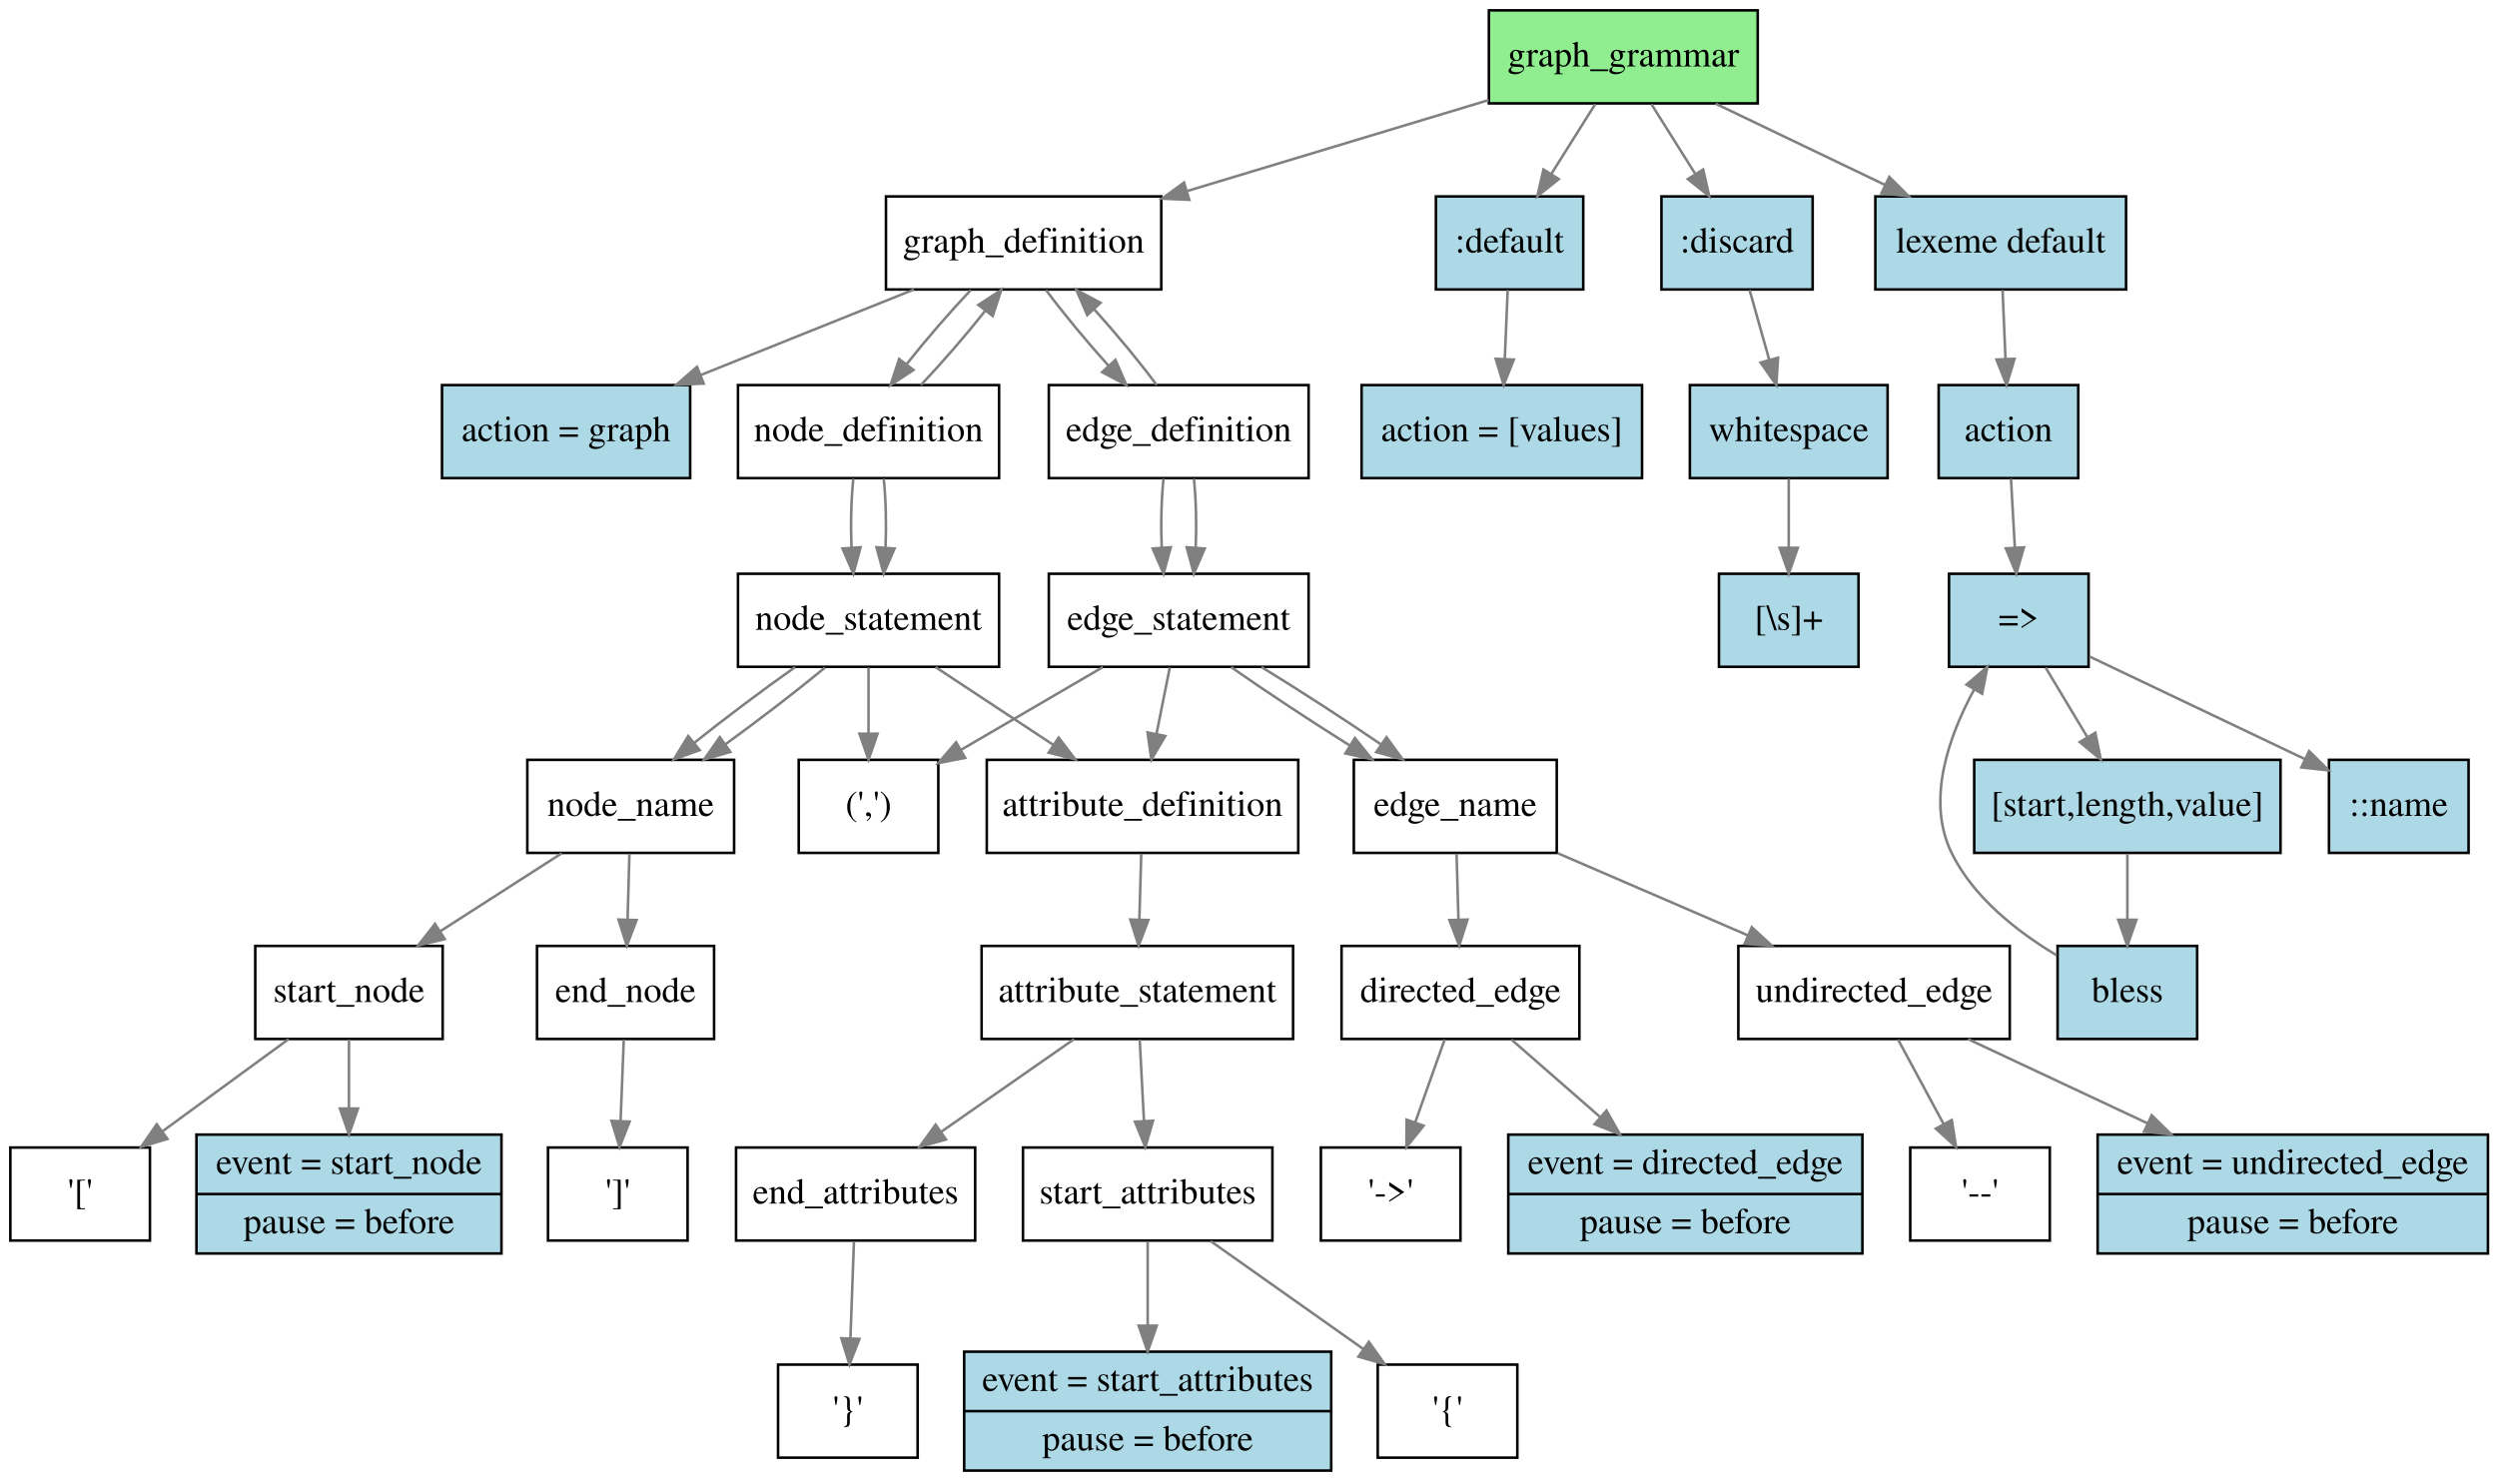
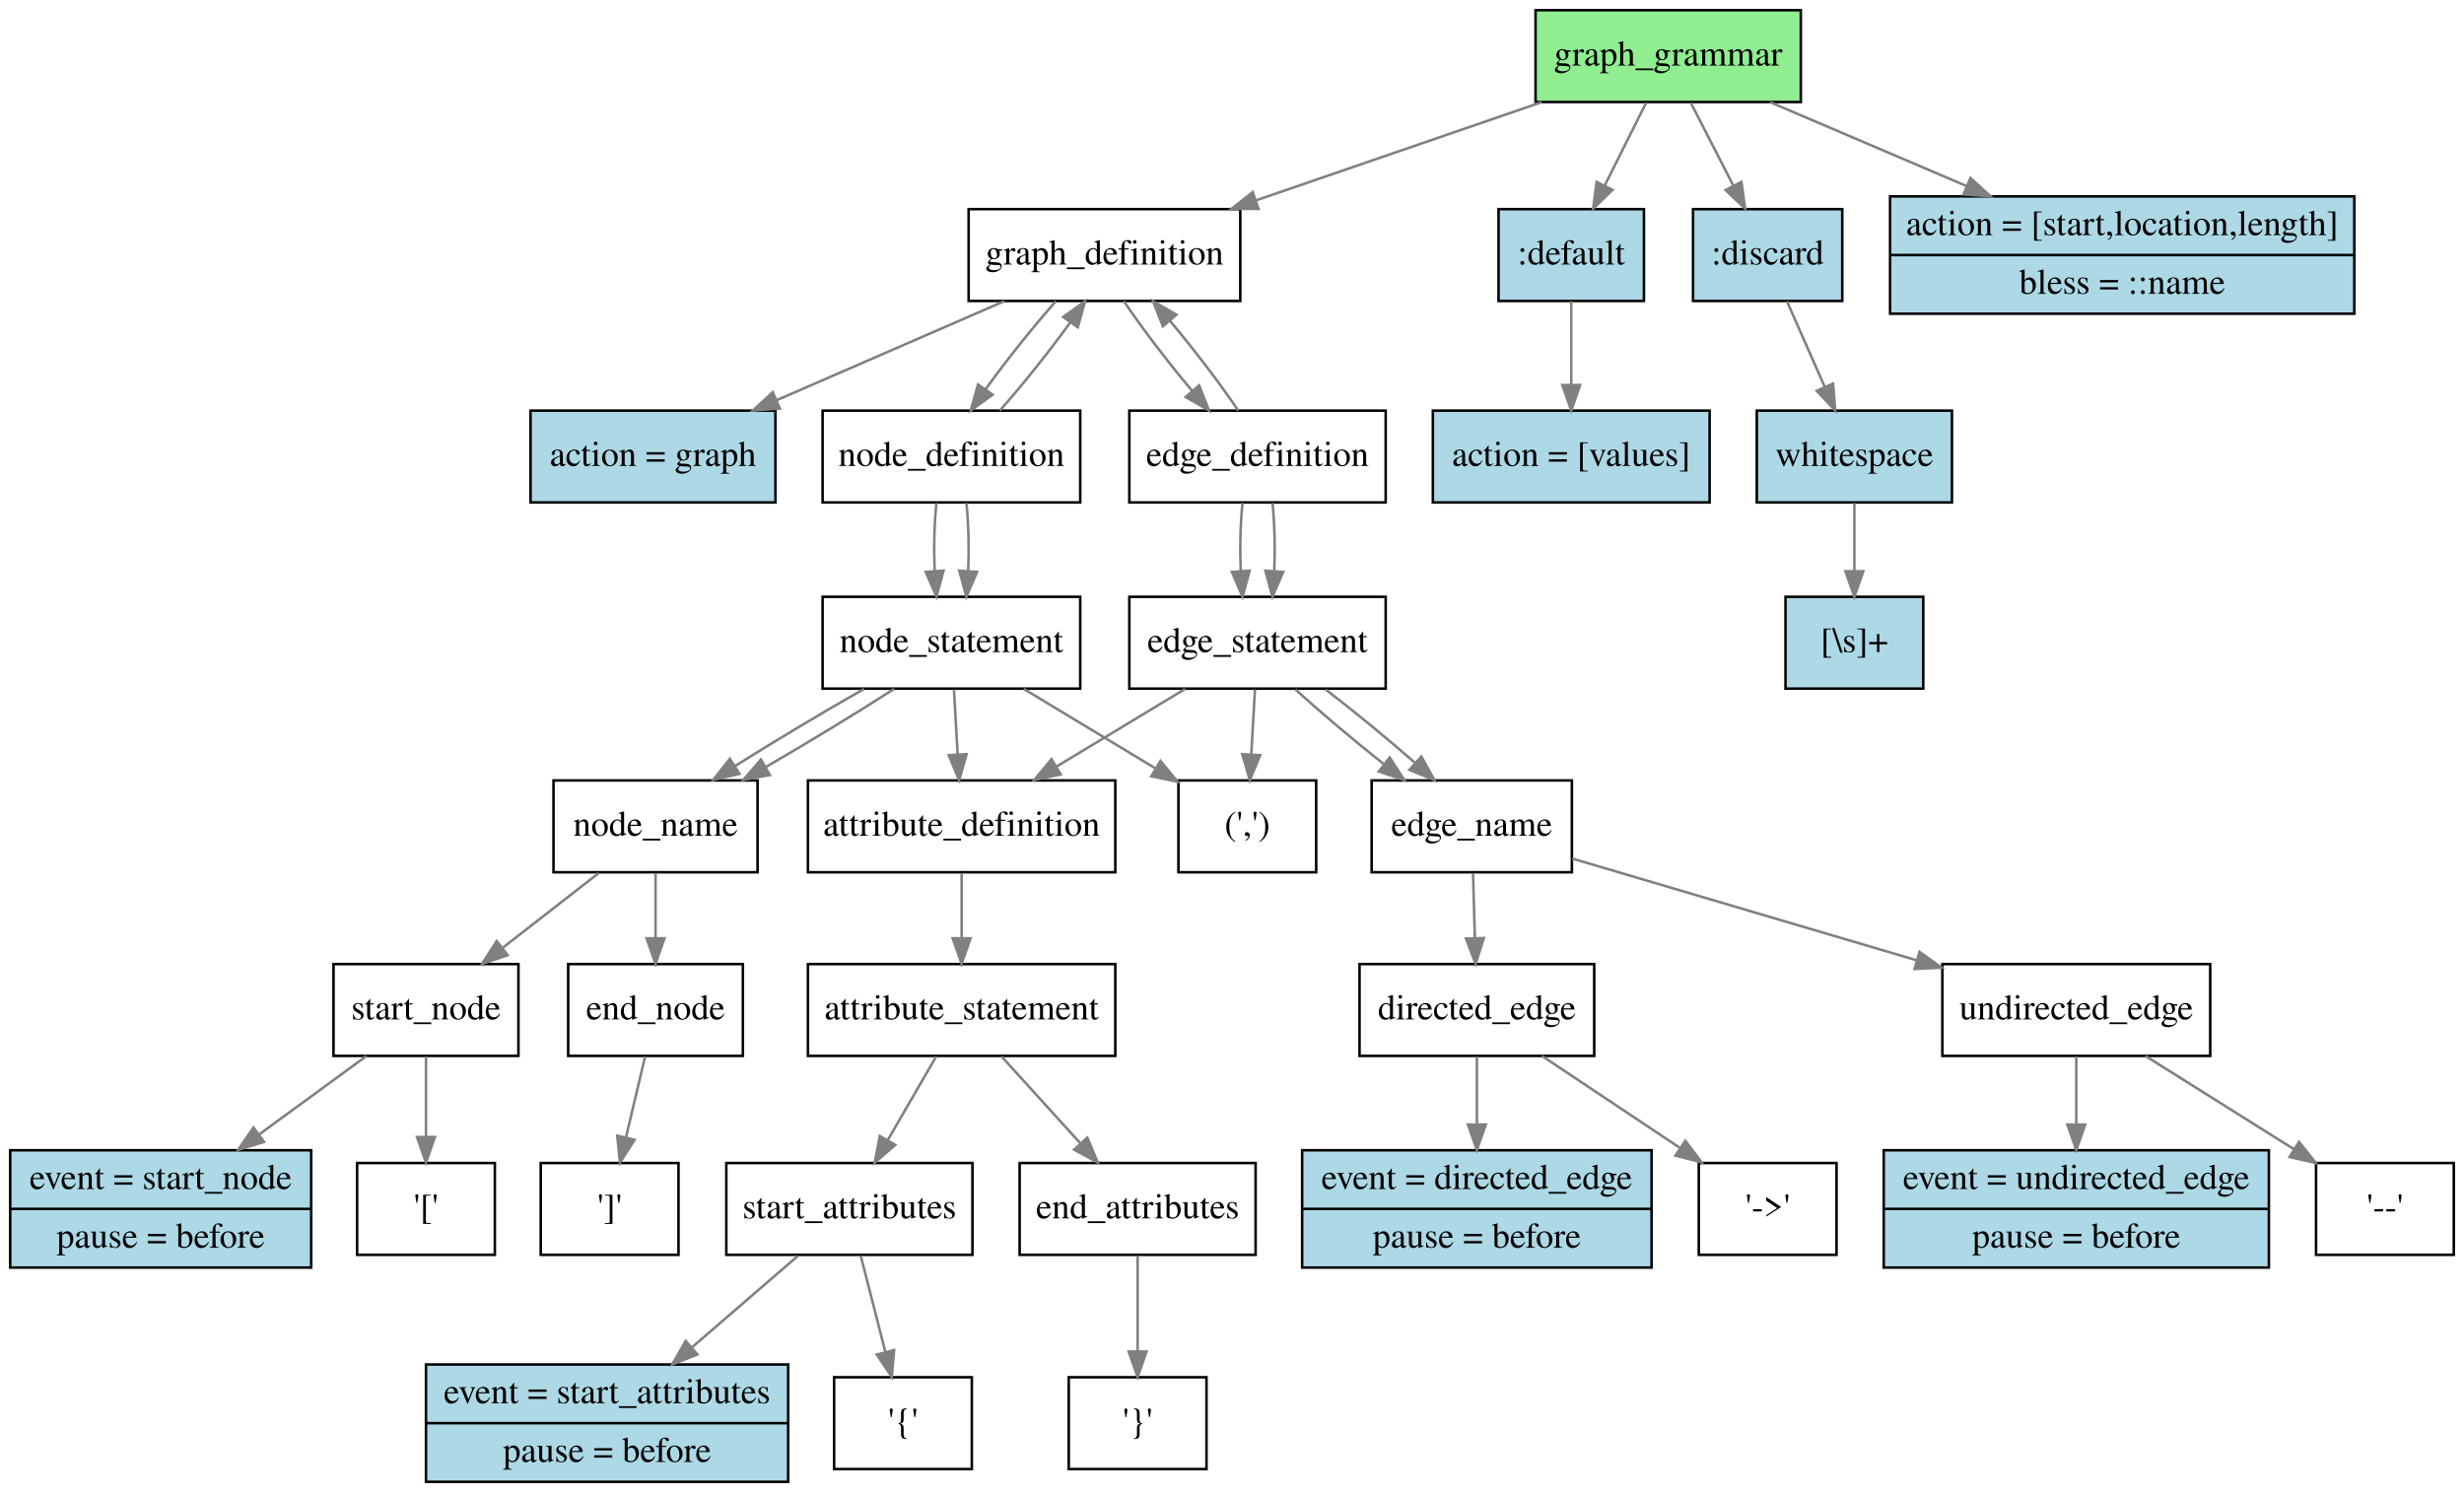
- <svg xmlns="http://www.w3.org/2000/svg" width="966pt" height="574pt" viewBox="0.00 0.00 966.00 574.00">
-   <g id="graph0" class="graph" transform="scale(1 1) rotate(0) translate(4 570)">
-     <polygon fill="white" stroke="white" points="-4,5 -4,-570 963,-570 963,5 -4,5" />
+ <svg xmlns="http://www.w3.org/2000/svg" width="966pt" height="586pt" viewBox="0.00 0.00 966.00 586.00">
+   <g id="graph0" class="graph" transform="scale(1 1) rotate(0) translate(4 582)">
+     <polygon fill="white" stroke="white" points="-4,5 -4,-582 963,-582 963,5 -4,5" />
    <g id="node1" class="node">
-       <polygon fill="lightgreen" stroke="black" points="676,-566 572,-566 572,-530 676,-530 676,-566" />
-       <text text-anchor="middle" x="624" y="-544.3" font-family="Times,serif" font-size="14.00">graph_grammar</text>
+       <polygon fill="lightgreen" stroke="black" points="702,-578 598,-578 598,-542 702,-542 702,-578" />
+       <text text-anchor="middle" x="650" y="-556.3" font-family="Times,serif" font-size="14.00">graph_grammar</text>
    </g>
    <g id="node2" class="node">
-       <polygon fill="none" stroke="black" points="445.25,-494 338.75,-494 338.75,-458 445.25,-458 445.25,-494" />
-       <text text-anchor="middle" x="392" y="-472.3" font-family="Times,serif" font-size="14.00">graph_definition</text>
+       <polygon fill="none" stroke="black" points="482.25,-500 375.75,-500 375.75,-464 482.25,-464 482.25,-500" />
+       <text text-anchor="middle" x="429" y="-478.3" font-family="Times,serif" font-size="14.00">graph_definition</text>
    </g>
    <g id="edge1" class="edge">
-       <path fill="none" stroke="grey" d="M571.935,-531.291C537.351,-520.856 491.741,-507.094 455.096,-496.038" />
-       <polygon fill="grey" stroke="grey" points="456.086,-492.68 445.501,-493.142 454.064,-499.382 456.086,-492.68" />
+       <path fill="none" stroke="grey" d="M600.403,-541.944C567.251,-530.543 523.461,-515.484 488.442,-503.441" />
+       <polygon fill="grey" stroke="grey" points="489.408,-500.073 478.813,-500.13 487.131,-506.692 489.408,-500.073" />
    </g>
    <g id="node29" class="node">
-       <polygon fill="lightblue" stroke="black" points="608.5,-494 551.5,-494 551.5,-458 608.5,-458 608.5,-494" />
-       <text text-anchor="middle" x="580" y="-472.3" font-family="Times,serif" font-size="14.00">:default</text>
+       <polygon fill="lightblue" stroke="black" points="640.5,-500 583.5,-500 583.5,-464 640.5,-464 640.5,-500" />
+       <text text-anchor="middle" x="612" y="-478.3" font-family="Times,serif" font-size="14.00">:default</text>
    </g>
    <g id="edge36" class="edge">
-       <path fill="none" stroke="grey" d="M613.124,-529.697C608.008,-521.559 601.805,-511.689 596.155,-502.701" />
-       <polygon fill="grey" stroke="grey" points="599.036,-500.708 590.751,-494.104 593.11,-504.433 599.036,-500.708" />
+       <path fill="none" stroke="grey" d="M641.377,-541.754C636.567,-532.135 630.477,-519.955 625.091,-509.182" />
+       <polygon fill="grey" stroke="grey" points="628.191,-507.556 620.589,-500.177 621.93,-510.687 628.191,-507.556" />
    </g>
    <g id="node31" class="node">
-       <polygon fill="lightblue" stroke="black" points="697.25,-494 638.75,-494 638.75,-458 697.25,-458 697.25,-494" />
-       <text text-anchor="middle" x="668" y="-472.3" font-family="Times,serif" font-size="14.00">:discard</text>
+       <polygon fill="lightblue" stroke="black" points="718.25,-500 659.75,-500 659.75,-464 718.25,-464 718.25,-500" />
+       <text text-anchor="middle" x="689" y="-478.3" font-family="Times,serif" font-size="14.00">:discard</text>
    </g>
    <g id="edge38" class="edge">
-       <path fill="none" stroke="grey" d="M634.876,-529.697C639.992,-521.559 646.195,-511.689 651.845,-502.701" />
-       <polygon fill="grey" stroke="grey" points="654.89,-504.433 657.249,-494.104 648.964,-500.708 654.89,-504.433" />
+       <path fill="none" stroke="grey" d="M658.85,-541.754C663.786,-532.135 670.036,-519.955 675.564,-509.182" />
+       <polygon fill="grey" stroke="grey" points="678.734,-510.672 680.185,-500.177 672.506,-507.476 678.734,-510.672" />
    </g>
    <g id="node34" class="node">
-       <polygon fill="lightblue" stroke="black" points="818.5,-494 721.5,-494 721.5,-458 818.5,-458 818.5,-494" />
-       <text text-anchor="middle" x="770" y="-472.3" font-family="Times,serif" font-size="14.00">lexeme default</text>
+       <polygon fill="lightblue" stroke="black" points="737,-459 737,-505 919,-505 919,-459 737,-459" />
+       <text text-anchor="middle" x="828" y="-489.8" font-family="Times,serif" font-size="14.00">action = [start,location,length]</text>
+       <polyline fill="none" stroke="black" points="737,-482 919,-482 " />
+       <text text-anchor="middle" x="828" y="-466.8" font-family="Times,serif" font-size="14.00">bless = ::name</text>
    </g>
    <g id="edge41" class="edge">
-       <path fill="none" stroke="grey" d="M659.716,-529.876C679.497,-520.392 704.272,-508.513 725.326,-498.419" />
-       <polygon fill="grey" stroke="grey" points="726.896,-501.548 734.4,-494.068 723.87,-495.236 726.896,-501.548" />
+       <path fill="none" stroke="grey" d="M689.947,-541.944C712.678,-532.239 741.617,-519.882 767.123,-508.993" />
+       <polygon fill="grey" stroke="grey" points="768.524,-512.2 776.346,-505.055 765.775,-505.762 768.524,-512.2" />
    </g>
    <g id="node3" class="node">
-       <polygon fill="lightblue" stroke="black" points="167,-385 167,-421 263,-421 263,-385 167,-385" />
-       <text text-anchor="middle" x="215" y="-399.3" font-family="Times,serif" font-size="14.00">action = graph</text>
+       <polygon fill="lightblue" stroke="black" points="204,-385 204,-421 300,-421 300,-385 204,-385" />
+       <text text-anchor="middle" x="252" y="-399.3" font-family="Times,serif" font-size="14.00">action = graph</text>
    </g>
    <g id="edge2" class="edge">
-       <path fill="none" stroke="grey" d="M349.604,-457.994C324.828,-448.055 293.364,-435.434 267.088,-424.894" />
-       <polygon fill="grey" stroke="grey" points="268.248,-421.588 257.663,-421.114 265.642,-428.085 268.248,-421.588" />
+       <path fill="none" stroke="grey" d="M389.718,-463.911C363.365,-452.447 328.475,-437.269 300.407,-425.058" />
+       <polygon fill="grey" stroke="grey" points="301.738,-421.821 291.172,-421.041 298.946,-428.24 301.738,-421.821" />
    </g>
    <g id="node4" class="node">
-       <polygon fill="none" stroke="black" points="382.5,-421 281.5,-421 281.5,-385 382.5,-385 382.5,-421" />
-       <text text-anchor="middle" x="332" y="-399.3" font-family="Times,serif" font-size="14.00">node_definition</text>
+       <polygon fill="none" stroke="black" points="419.5,-421 318.5,-421 318.5,-385 419.5,-385 419.5,-421" />
+       <text text-anchor="middle" x="369" y="-399.3" font-family="Times,serif" font-size="14.00">node_definition</text>
    </g>
    <g id="edge3" class="edge">
-       <path fill="none" stroke="grey" d="M371.597,-457.813C363.398,-449.179 354.219,-438.555 346.673,-429.034" />
-       <polygon fill="grey" stroke="grey" points="349.394,-426.831 340.529,-421.029 343.841,-431.093 349.394,-426.831" />
+       <path fill="none" stroke="grey" d="M409.964,-463.911C400.945,-453.743 390.523,-440.653 382.333,-429.303" />
+       <polygon fill="grey" stroke="grey" points="385.158,-427.237 376.564,-421.041 379.419,-431.244 385.158,-427.237" />
    </g>
    <g id="node20" class="node">
-       <polygon fill="none" stroke="black" points="502.25,-421 401.75,-421 401.75,-385 502.25,-385 502.25,-421" />
-       <text text-anchor="middle" x="452" y="-399.3" font-family="Times,serif" font-size="14.00">edge_definition</text>
+       <polygon fill="none" stroke="black" points="539.25,-421 438.75,-421 438.75,-385 539.25,-385 539.25,-421" />
+       <text text-anchor="middle" x="489" y="-399.3" font-family="Times,serif" font-size="14.00">edge_definition</text>
    </g>
    <g id="edge22" class="edge">
-       <path fill="none" stroke="grey" d="M400.646,-457.813C407.168,-449.005 416.171,-438.125 424.88,-428.458" />
-       <polygon fill="grey" stroke="grey" points="427.53,-430.748 431.748,-421.029 422.39,-425.996 427.53,-430.748" />
+       <path fill="none" stroke="grey" d="M436.596,-463.911C443.557,-453.544 453.795,-440.138 463.457,-428.638" />
+       <polygon fill="grey" stroke="grey" points="466.127,-430.9 470.006,-421.041 460.826,-426.329 466.127,-430.9" />
    </g>
    <g id="node5" class="node">
-       <polygon fill="none" stroke="black" points="382.5,-348 281.5,-348 281.5,-312 382.5,-312 382.5,-348" />
-       <text text-anchor="middle" x="332" y="-326.3" font-family="Times,serif" font-size="14.00">node_statement</text>
+       <polygon fill="none" stroke="black" points="419.5,-348 318.5,-348 318.5,-312 419.5,-312 419.5,-348" />
+       <text text-anchor="middle" x="369" y="-326.3" font-family="Times,serif" font-size="14.00">node_statement</text>
    </g>
    <g id="edge4" class="edge">
-       <path fill="none" stroke="grey" d="M326.122,-384.813C325.282,-376.789 325.049,-367.047 325.422,-358.069" />
-       <polygon fill="grey" stroke="grey" points="328.918,-358.253 326.138,-348.029 321.936,-357.754 328.918,-358.253" />
+       <path fill="none" stroke="grey" d="M363.122,-384.813C362.282,-376.789 362.049,-367.047 362.422,-358.069" />
+       <polygon fill="grey" stroke="grey" points="365.918,-358.253 363.138,-348.029 358.936,-357.754 365.918,-358.253" />
    </g>
    <g id="edge20" class="edge">
-       <path fill="none" stroke="grey" d="M337.878,-384.813C338.718,-376.789 338.951,-367.047 338.578,-358.069" />
-       <polygon fill="grey" stroke="grey" points="342.064,-357.754 337.862,-348.029 335.082,-358.253 342.064,-357.754" />
+       <path fill="none" stroke="grey" d="M374.878,-384.813C375.718,-376.789 375.951,-367.047 375.578,-358.069" />
+       <polygon fill="grey" stroke="grey" points="379.064,-357.754 374.862,-348.029 372.082,-358.253 379.064,-357.754" />
    </g>
    <g id="edge21" class="edge">
-       <path fill="none" stroke="grey" d="M352.252,-421.029C360.44,-429.638 369.623,-440.257 377.188,-449.791" />
-       <polygon fill="grey" stroke="grey" points="374.485,-452.017 383.354,-457.813 380.035,-447.751 374.485,-452.017" />
+       <path fill="none" stroke="grey" d="M387.994,-421.041C397.008,-431.2 407.431,-444.288 415.629,-455.643" />
+       <polygon fill="grey" stroke="grey" points="412.808,-457.717 421.404,-463.911 418.547,-453.709 412.808,-457.717" />
    </g>
    <g id="node6" class="node">
-       <polygon fill="none" stroke="black" points="280,-276 200,-276 200,-240 280,-240 280,-276" />
-       <text text-anchor="middle" x="240" y="-254.3" font-family="Times,serif" font-size="14.00">node_name</text>
+       <polygon fill="none" stroke="black" points="293,-276 213,-276 213,-240 293,-240 293,-276" />
+       <text text-anchor="middle" x="253" y="-254.3" font-family="Times,serif" font-size="14.00">node_name</text>
    </g>
    <g id="edge5" class="edge">
-       <path fill="none" stroke="grey" d="M303.597,-311.876C291.092,-303.063 276.617,-292.182 264.579,-282.586" />
-       <polygon fill="grey" stroke="grey" points="266.661,-279.768 256.688,-276.19 262.252,-285.206 266.661,-279.768" />
+       <path fill="none" stroke="grey" d="M334.726,-311.876C318.751,-302.808 299.941,-291.552 284.346,-281.759" />
+       <polygon fill="grey" stroke="grey" points="285.899,-278.599 275.582,-276.19 282.145,-284.507 285.899,-278.599" />
    </g>
    <g id="edge11" class="edge">
-       <path fill="none" stroke="grey" d="M315.174,-311.697C304.292,-302.711 289.861,-291.614 276.508,-281.924" />
-       <polygon fill="grey" stroke="grey" points="278.544,-279.077 268.375,-276.104 274.471,-284.77 278.544,-279.077" />
+       <path fill="none" stroke="grey" d="M346.52,-311.876C332.179,-302.639 313.254,-291.131 296.14,-281.212" />
+       <polygon fill="grey" stroke="grey" points="297.805,-278.132 287.39,-276.19 294.321,-284.203 297.805,-278.132" />
    </g>
    <g id="node12" class="node">
-       <polygon fill="none" stroke="black" points="498.25,-276 377.75,-276 377.75,-240 498.25,-240 498.25,-276" />
-       <text text-anchor="middle" x="438" y="-254.3" font-family="Times,serif" font-size="14.00">attribute_definition</text>
+       <polygon fill="none" stroke="black" points="433.25,-276 312.75,-276 312.75,-240 433.25,-240 433.25,-276" />
+       <text text-anchor="middle" x="373" y="-254.3" font-family="Times,serif" font-size="14.00">attribute_definition</text>
    </g>
    <g id="edge12" class="edge">
-       <path fill="none" stroke="grey" d="M357.931,-311.876C371.662,-302.808 388.706,-291.552 403.536,-281.759" />
-       <polygon fill="grey" stroke="grey" points="405.554,-284.621 411.97,-276.19 401.696,-278.78 405.554,-284.621" />
+       <path fill="none" stroke="grey" d="M369.989,-311.697C370.43,-303.983 370.959,-294.712 371.451,-286.112" />
+       <polygon fill="grey" stroke="grey" points="374.946,-286.288 372.023,-276.104 367.958,-285.888 374.946,-286.288" />
    </g>
    <g id="node19" class="node">
-       <polygon fill="none" stroke="black" points="359,-276 305,-276 305,-240 359,-240 359,-276" />
-       <text text-anchor="middle" x="332" y="-254.3" font-family="Times,serif" font-size="14.00">(',')</text>
+       <polygon fill="none" stroke="black" points="512,-276 458,-276 458,-240 512,-240 512,-276" />
+       <text text-anchor="middle" x="485" y="-254.3" font-family="Times,serif" font-size="14.00">(',')</text>
    </g>
    <g id="edge19" class="edge">
-       <path fill="none" stroke="grey" d="M332,-311.697C332,-303.983 332,-294.712 332,-286.112" />
-       <polygon fill="grey" stroke="grey" points="335.5,-286.104 332,-276.104 328.5,-286.104 335.5,-286.104" />
+       <path fill="none" stroke="grey" d="M397.377,-311.876C412.883,-302.519 432.252,-290.831 448.832,-280.825" />
+       <polygon fill="grey" stroke="grey" points="450.961,-283.628 457.715,-275.465 447.345,-277.635 450.961,-283.628" />
    </g>
    <g id="node7" class="node">
-       <polygon fill="none" stroke="black" points="167.25,-204 94.75,-204 94.75,-168 167.25,-168 167.25,-204" />
-       <text text-anchor="middle" x="131" y="-182.3" font-family="Times,serif" font-size="14.00">start_node</text>
+       <polygon fill="none" stroke="black" points="199.25,-204 126.75,-204 126.75,-168 199.25,-168 199.25,-204" />
+       <text text-anchor="middle" x="163" y="-182.3" font-family="Times,serif" font-size="14.00">start_node</text>
    </g>
    <g id="edge6" class="edge">
-       <path fill="none" stroke="grey" d="M213.336,-239.876C199.216,-230.808 181.689,-219.552 166.439,-209.759" />
-       <polygon fill="grey" stroke="grey" points="168.073,-206.648 157.767,-204.19 164.29,-212.538 168.073,-206.648" />
+       <path fill="none" stroke="grey" d="M230.753,-239.697C219.418,-230.881 205.47,-220.032 193.181,-210.474" />
+       <polygon fill="grey" stroke="grey" points="195.034,-207.481 184.991,-204.104 190.736,-213.007 195.034,-207.481" />
    </g>
    <g id="node10" class="node">
-       <polygon fill="none" stroke="black" points="272.25,-204 203.75,-204 203.75,-168 272.25,-168 272.25,-204" />
-       <text text-anchor="middle" x="238" y="-182.3" font-family="Times,serif" font-size="14.00">end_node</text>
+       <polygon fill="none" stroke="black" points="287.25,-204 218.75,-204 218.75,-168 287.25,-168 287.25,-204" />
+       <text text-anchor="middle" x="253" y="-182.3" font-family="Times,serif" font-size="14.00">end_node</text>
    </g>
    <g id="edge9" class="edge">
-       <path fill="none" stroke="grey" d="M239.506,-239.697C239.285,-231.983 239.02,-222.712 238.775,-214.112" />
-       <polygon fill="grey" stroke="grey" points="242.273,-214 238.489,-204.104 235.276,-214.2 242.273,-214" />
+       <path fill="none" stroke="grey" d="M253,-239.697C253,-231.983 253,-222.712 253,-214.112" />
+       <polygon fill="grey" stroke="grey" points="256.5,-214.104 253,-204.104 249.5,-214.104 256.5,-214.104" />
    </g>
    <g id="node8" class="node">
-       <polygon fill="lightblue" stroke="black" points="72,-85 72,-131 190,-131 190,-85 72,-85" />
-       <text text-anchor="middle" x="131" y="-115.8" font-family="Times,serif" font-size="14.00">event = start_node</text>
-       <polyline fill="none" stroke="black" points="72,-108 190,-108 " />
-       <text text-anchor="middle" x="131" y="-92.8" font-family="Times,serif" font-size="14.00">pause = before</text>
+       <polygon fill="lightblue" stroke="black" points="0,-85 0,-131 118,-131 118,-85 0,-85" />
+       <text text-anchor="middle" x="59" y="-115.8" font-family="Times,serif" font-size="14.00">event = start_node</text>
+       <polyline fill="none" stroke="black" points="0,-108 118,-108 " />
+       <text text-anchor="middle" x="59" y="-92.8" font-family="Times,serif" font-size="14.00">pause = before</text>
    </g>
    <g id="edge7" class="edge">
-       <path fill="none" stroke="grey" d="M131,-167.754C131,-159.863 131,-150.249 131,-141.102" />
-       <polygon fill="grey" stroke="grey" points="134.5,-141.091 131,-131.091 127.5,-141.091 134.5,-141.091" />
+       <path fill="none" stroke="grey" d="M139.66,-167.944C127.245,-158.871 111.659,-147.482 97.507,-137.139" />
+       <polygon fill="grey" stroke="grey" points="99.513,-134.271 89.374,-131.196 95.383,-139.922 99.513,-134.271" />
    </g>
    <g id="node9" class="node">
-       <polygon fill="none" stroke="black" points="54,-126 0,-126 0,-90 54,-90 54,-126" />
-       <text text-anchor="middle" x="27" y="-104.3" font-family="Times,serif" font-size="14.00">'['</text>
+       <polygon fill="none" stroke="black" points="190,-126 136,-126 136,-90 190,-90 190,-126" />
+       <text text-anchor="middle" x="163" y="-104.3" font-family="Times,serif" font-size="14.00">'['</text>
    </g>
    <g id="edge8" class="edge">
-       <path fill="none" stroke="grey" d="M107.66,-167.944C93.31,-157.457 74.724,-143.875 59.011,-132.392" />
-       <polygon fill="grey" stroke="grey" points="60.761,-129.336 50.622,-126.262 56.63,-134.988 60.761,-129.336" />
+       <path fill="none" stroke="grey" d="M163,-167.754C163,-158.523 163,-146.935 163,-136.495" />
+       <polygon fill="grey" stroke="grey" points="166.5,-136.177 163,-126.177 159.5,-136.177 166.5,-136.177" />
    </g>
    <g id="node11" class="node">
      <polygon fill="none" stroke="black" points="262,-126 208,-126 208,-90 262,-90 262,-126" />
      <text text-anchor="middle" x="235" y="-104.3" font-family="Times,serif" font-size="14.00">']'</text>
    </g>
    <g id="edge10" class="edge">
-       <path fill="none" stroke="grey" d="M237.319,-167.754C236.955,-158.523 236.497,-146.935 236.085,-136.495" />
-       <polygon fill="grey" stroke="grey" points="239.57,-136.031 235.678,-126.177 232.575,-136.308 239.57,-136.031" />
+       <path fill="none" stroke="grey" d="M248.916,-167.754C246.706,-158.426 243.927,-146.691 241.434,-136.165" />
+       <polygon fill="grey" stroke="grey" points="244.779,-135.101 239.068,-126.177 237.967,-136.715 244.779,-135.101" />
    </g>
    <g id="node13" class="node">
-       <polygon fill="none" stroke="black" points="496.25,-204 375.75,-204 375.75,-168 496.25,-168 496.25,-204" />
-       <text text-anchor="middle" x="436" y="-182.3" font-family="Times,serif" font-size="14.00">attribute_statement</text>
+       <polygon fill="none" stroke="black" points="433.25,-204 312.75,-204 312.75,-168 433.25,-168 433.25,-204" />
+       <text text-anchor="middle" x="373" y="-182.3" font-family="Times,serif" font-size="14.00">attribute_statement</text>
    </g>
    <g id="edge13" class="edge">
-       <path fill="none" stroke="grey" d="M437.506,-239.697C437.285,-231.983 437.02,-222.712 436.775,-214.112" />
-       <polygon fill="grey" stroke="grey" points="440.273,-214 436.489,-204.104 433.276,-214.2 440.273,-214" />
+       <path fill="none" stroke="grey" d="M373,-239.697C373,-231.983 373,-222.712 373,-214.112" />
+       <polygon fill="grey" stroke="grey" points="376.5,-214.104 373,-204.104 369.5,-214.104 376.5,-214.104" />
    </g>
    <g id="node14" class="node">
-       <polygon fill="none" stroke="black" points="488.25,-126 391.75,-126 391.75,-90 488.25,-90 488.25,-126" />
-       <text text-anchor="middle" x="440" y="-104.3" font-family="Times,serif" font-size="14.00">start_attributes</text>
+       <polygon fill="none" stroke="black" points="377.25,-126 280.75,-126 280.75,-90 377.25,-90 377.25,-126" />
+       <text text-anchor="middle" x="329" y="-104.3" font-family="Times,serif" font-size="14.00">start_attributes</text>
    </g>
    <g id="edge14" class="edge">
-       <path fill="none" stroke="grey" d="M436.908,-167.754C437.399,-158.426 438.016,-146.691 438.57,-136.165" />
-       <polygon fill="grey" stroke="grey" points="442.065,-136.347 439.096,-126.177 435.075,-135.98 442.065,-136.347" />
+       <path fill="none" stroke="grey" d="M363.016,-167.754C357.39,-158.037 350.252,-145.708 343.969,-134.856" />
+       <polygon fill="grey" stroke="grey" points="346.984,-133.078 338.945,-126.177 340.926,-136.585 346.984,-133.078" />
    </g>
    <g id="node17" class="node">
-       <polygon fill="none" stroke="black" points="373.25,-126 280.75,-126 280.75,-90 373.25,-90 373.25,-126" />
-       <text text-anchor="middle" x="327" y="-104.3" font-family="Times,serif" font-size="14.00">end_attributes</text>
+       <polygon fill="none" stroke="black" points="488.25,-126 395.75,-126 395.75,-90 488.25,-90 488.25,-126" />
+       <text text-anchor="middle" x="442" y="-104.3" font-family="Times,serif" font-size="14.00">end_attributes</text>
    </g>
    <g id="edge17" class="edge">
-       <path fill="none" stroke="grey" d="M411.538,-167.944C396.358,-157.36 376.657,-143.623 360.093,-132.074" />
-       <polygon fill="grey" stroke="grey" points="361.962,-129.11 351.757,-126.262 357.958,-134.852 361.962,-129.11" />
+       <path fill="none" stroke="grey" d="M388.657,-167.754C397.744,-157.746 409.346,-144.966 419.408,-133.884" />
+       <polygon fill="grey" stroke="grey" points="422.274,-135.934 426.405,-126.177 417.092,-131.228 422.274,-135.934" />
    </g>
    <g id="node15" class="node">
-       <polygon fill="lightblue" stroke="black" points="369,-1 369,-47 511,-47 511,-1 369,-1" />
-       <text text-anchor="middle" x="440" y="-31.8" font-family="Times,serif" font-size="14.00">event = start_attributes</text>
-       <polyline fill="none" stroke="black" points="369,-24 511,-24 " />
-       <text text-anchor="middle" x="440" y="-8.8" font-family="Times,serif" font-size="14.00">pause = before</text>
+       <polygon fill="lightblue" stroke="black" points="163,-1 163,-47 305,-47 305,-1 163,-1" />
+       <text text-anchor="middle" x="234" y="-31.8" font-family="Times,serif" font-size="14.00">event = start_attributes</text>
+       <polyline fill="none" stroke="black" points="163,-24 305,-24 " />
+       <text text-anchor="middle" x="234" y="-8.8" font-family="Times,serif" font-size="14.00">pause = before</text>
    </g>
    <g id="edge15" class="edge">
-       <path fill="none" stroke="grey" d="M440,-89.61C440,-80.204 440,-68.284 440,-57.251" />
-       <polygon fill="grey" stroke="grey" points="443.5,-57.055 440,-47.055 436.5,-57.055 443.5,-57.055" />
+       <path fill="none" stroke="grey" d="M308.853,-89.61C296.833,-79.235 281.268,-65.8 267.448,-53.871" />
+       <polygon fill="grey" stroke="grey" points="269.409,-50.94 259.552,-47.055 264.835,-56.239 269.409,-50.94" />
    </g>
    <g id="node16" class="node">
-       <polygon fill="none" stroke="black" points="583,-42 529,-42 529,-6 583,-6 583,-42" />
-       <text text-anchor="middle" x="556" y="-20.3" font-family="Times,serif" font-size="14.00">'{'</text>
+       <polygon fill="none" stroke="black" points="377,-42 323,-42 323,-6 377,-6 377,-42" />
+       <text text-anchor="middle" x="350" y="-20.3" font-family="Times,serif" font-size="14.00">'{'</text>
    </g>
    <g id="edge16" class="edge">
-       <path fill="none" stroke="grey" d="M464.317,-89.81C481.486,-77.674 504.68,-61.278 523.443,-48.014" />
-       <polygon fill="grey" stroke="grey" points="525.569,-50.798 531.715,-42.167 521.528,-45.082 525.569,-50.798" />
+       <path fill="none" stroke="grey" d="M333.454,-89.61C336.257,-78.665 339.932,-64.314 343.106,-51.919" />
+       <polygon fill="grey" stroke="grey" points="346.534,-52.64 345.625,-42.084 339.753,-50.903 346.534,-52.64" />
    </g>
    <g id="node18" class="node">
-       <polygon fill="none" stroke="black" points="351,-42 297,-42 297,-6 351,-6 351,-42" />
-       <text text-anchor="middle" x="324" y="-20.3" font-family="Times,serif" font-size="14.00">'}'</text>
+       <polygon fill="none" stroke="black" points="469,-42 415,-42 415,-6 469,-6 469,-42" />
+       <text text-anchor="middle" x="442" y="-20.3" font-family="Times,serif" font-size="14.00">'}'</text>
    </g>
    <g id="edge18" class="edge">
-       <path fill="none" stroke="grey" d="M326.364,-89.61C325.967,-78.774 325.449,-64.601 324.998,-52.291" />
-       <polygon fill="grey" stroke="grey" points="328.488,-51.949 324.625,-42.084 321.493,-52.205 328.488,-51.949" />
+       <path fill="none" stroke="grey" d="M442,-89.61C442,-78.774 442,-64.601 442,-52.291" />
+       <polygon fill="grey" stroke="grey" points="445.5,-52.084 442,-42.084 438.5,-52.084 445.5,-52.084" />
    </g>
    <g id="node21" class="node">
-       <polygon fill="none" stroke="black" points="502.25,-348 401.75,-348 401.75,-312 502.25,-312 502.25,-348" />
-       <text text-anchor="middle" x="452" y="-326.3" font-family="Times,serif" font-size="14.00">edge_statement</text>
+       <polygon fill="none" stroke="black" points="539.25,-348 438.75,-348 438.75,-312 539.25,-312 539.25,-348" />
+       <text text-anchor="middle" x="489" y="-326.3" font-family="Times,serif" font-size="14.00">edge_statement</text>
    </g>
    <g id="edge23" class="edge">
-       <path fill="none" stroke="grey" d="M446.122,-384.813C445.282,-376.789 445.049,-367.047 445.422,-358.069" />
-       <polygon fill="grey" stroke="grey" points="448.918,-358.253 446.138,-348.029 441.936,-357.754 448.918,-358.253" />
+       <path fill="none" stroke="grey" d="M483.122,-384.813C482.282,-376.789 482.049,-367.047 482.422,-358.069" />
+       <polygon fill="grey" stroke="grey" points="485.918,-358.253 483.138,-348.029 478.936,-357.754 485.918,-358.253" />
    </g>
    <g id="edge34" class="edge">
-       <path fill="none" stroke="grey" d="M457.878,-384.813C458.718,-376.789 458.951,-367.047 458.578,-358.069" />
-       <polygon fill="grey" stroke="grey" points="462.064,-357.754 457.862,-348.029 455.082,-358.253 462.064,-357.754" />
+       <path fill="none" stroke="grey" d="M494.878,-384.813C495.718,-376.789 495.951,-367.047 495.578,-358.069" />
+       <polygon fill="grey" stroke="grey" points="499.064,-357.754 494.862,-348.029 492.082,-358.253 499.064,-357.754" />
    </g>
    <g id="edge35" class="edge">
-       <path fill="none" stroke="grey" d="M443.471,-421.029C436.979,-429.812 427.989,-440.686 419.277,-450.367" />
-       <polygon fill="grey" stroke="grey" points="416.615,-448.091 412.403,-457.813 421.758,-452.84 416.615,-448.091" />
+       <path fill="none" stroke="grey" d="M481.436,-421.041C474.485,-431.399 464.252,-444.803 454.588,-456.309" />
+       <polygon fill="grey" stroke="grey" points="451.913,-454.051 448.036,-463.911 457.216,-458.621 451.913,-454.051" />
    </g>
    <g id="node22" class="node">
-       <polygon fill="none" stroke="black" points="598.25,-276 519.75,-276 519.75,-240 598.25,-240 598.25,-276" />
-       <text text-anchor="middle" x="559" y="-254.3" font-family="Times,serif" font-size="14.00">edge_name</text>
+       <polygon fill="none" stroke="black" points="612.25,-276 533.75,-276 533.75,-240 612.25,-240 612.25,-276" />
+       <text text-anchor="middle" x="573" y="-254.3" font-family="Times,serif" font-size="14.00">edge_name</text>
    </g>
    <g id="edge24" class="edge">
-       <path fill="none" stroke="grey" d="M472.278,-311.876C485.311,-302.724 502.557,-291.342 518.279,-281.485" />
-       <polygon fill="grey" stroke="grey" points="520.165,-284.434 526.82,-276.19 516.477,-278.484 520.165,-284.434" />
+       <path fill="none" stroke="grey" d="M503.848,-311.697C513.518,-302.881 526.37,-292.032 538.417,-282.474" />
+       <polygon fill="grey" stroke="grey" points="540.85,-285.016 546.58,-276.104 536.543,-279.497 540.85,-285.016" />
    </g>
    <g id="edge31" class="edge">
-       <path fill="none" stroke="grey" d="M484.072,-311.876C498.743,-302.893 515.92,-291.763 530.177,-282.034" />
-       <polygon fill="grey" stroke="grey" points="532.394,-284.756 538.628,-276.19 528.413,-278.999 532.394,-284.756" />
+       <path fill="none" stroke="grey" d="M515.68,-311.697C526.947,-303.05 539.846,-292.449 550.614,-283.027" />
+       <polygon fill="grey" stroke="grey" points="553.24,-285.374 558.37,-276.104 548.579,-280.152 553.24,-285.374" />
    </g>
    <g id="edge32" class="edge">
-       <path fill="none" stroke="grey" d="M448.539,-311.697C446.997,-303.983 445.142,-294.712 443.422,-286.112" />
-       <polygon fill="grey" stroke="grey" points="446.814,-285.224 441.421,-276.104 439.95,-286.597 446.814,-285.224" />
+       <path fill="none" stroke="grey" d="M460.623,-311.876C445.456,-302.724 426.595,-291.342 410.261,-281.485" />
+       <polygon fill="grey" stroke="grey" points="411.856,-278.36 401.486,-276.19 408.239,-284.353 411.856,-278.36" />
    </g>
    <g id="edge33" class="edge">
-       <path fill="none" stroke="grey" d="M422.645,-311.876C406.1,-302.225 385.307,-290.096 367.81,-279.889" />
-       <polygon fill="grey" stroke="grey" points="369.402,-276.766 359,-274.75 365.875,-282.812 369.402,-276.766" />
+       <path fill="none" stroke="grey" d="M488.011,-311.697C487.57,-303.983 487.041,-294.712 486.549,-286.112" />
+       <polygon fill="grey" stroke="grey" points="490.042,-285.888 485.977,-276.104 483.054,-286.288 490.042,-285.888" />
    </g>
    <g id="node23" class="node">
-       <polygon fill="none" stroke="black" points="607,-204 515,-204 515,-168 607,-168 607,-204" />
-       <text text-anchor="middle" x="561" y="-182.3" font-family="Times,serif" font-size="14.00">directed_edge</text>
+       <polygon fill="none" stroke="black" points="621,-204 529,-204 529,-168 621,-168 621,-204" />
+       <text text-anchor="middle" x="575" y="-182.3" font-family="Times,serif" font-size="14.00">directed_edge</text>
    </g>
    <g id="edge25" class="edge">
-       <path fill="none" stroke="grey" d="M559.494,-239.697C559.715,-231.983 559.98,-222.712 560.225,-214.112" />
-       <polygon fill="grey" stroke="grey" points="563.724,-214.2 560.511,-204.104 556.727,-214 563.724,-214.2" />
+       <path fill="none" stroke="grey" d="M573.494,-239.697C573.715,-231.983 573.98,-222.712 574.225,-214.112" />
+       <polygon fill="grey" stroke="grey" points="577.724,-214.2 574.511,-204.104 570.727,-214 577.724,-214.2" />
    </g>
    <g id="node26" class="node">
-       <polygon fill="none" stroke="black" points="773.5,-204 668.5,-204 668.5,-168 773.5,-168 773.5,-204" />
-       <text text-anchor="middle" x="721" y="-182.3" font-family="Times,serif" font-size="14.00">undirected_edge</text>
+       <polygon fill="none" stroke="black" points="862.5,-204 757.5,-204 757.5,-168 862.5,-168 862.5,-204" />
+       <text text-anchor="middle" x="810" y="-182.3" font-family="Times,serif" font-size="14.00">undirected_edge</text>
    </g>
    <g id="edge28" class="edge">
-       <path fill="none" stroke="grey" d="M598.63,-239.876C620.776,-230.307 648.563,-218.3 672.058,-208.148" />
-       <polygon fill="grey" stroke="grey" points="673.708,-211.248 681.499,-204.068 670.931,-204.822 673.708,-211.248" />
+       <path fill="none" stroke="grey" d="M612.402,-245.362C649.158,-234.506 704.599,-218.131 747.41,-205.487" />
+       <polygon fill="grey" stroke="grey" points="748.57,-208.793 757.169,-202.604 746.587,-202.08 748.57,-208.793" />
    </g>
    <g id="node24" class="node">
-       <polygon fill="lightblue" stroke="black" points="579.5,-85 579.5,-131 716.5,-131 716.5,-85 579.5,-85" />
-       <text text-anchor="middle" x="648" y="-115.8" font-family="Times,serif" font-size="14.00">event = directed_edge</text>
-       <polyline fill="none" stroke="black" points="579.5,-108 716.5,-108 " />
-       <text text-anchor="middle" x="648" y="-92.8" font-family="Times,serif" font-size="14.00">pause = before</text>
+       <polygon fill="lightblue" stroke="black" points="506.5,-85 506.5,-131 643.5,-131 643.5,-85 506.5,-85" />
+       <text text-anchor="middle" x="575" y="-115.8" font-family="Times,serif" font-size="14.00">event = directed_edge</text>
+       <polyline fill="none" stroke="black" points="506.5,-108 643.5,-108 " />
+       <text text-anchor="middle" x="575" y="-92.8" font-family="Times,serif" font-size="14.00">pause = before</text>
    </g>
    <g id="edge26" class="edge">
-       <path fill="none" stroke="grey" d="M580.742,-167.754C590.844,-158.93 603.412,-147.951 614.94,-137.88" />
-       <polygon fill="grey" stroke="grey" points="617.483,-140.306 622.712,-131.091 612.878,-135.034 617.483,-140.306" />
+       <path fill="none" stroke="grey" d="M575,-167.754C575,-159.863 575,-150.249 575,-141.102" />
+       <polygon fill="grey" stroke="grey" points="578.5,-141.091 575,-131.091 571.5,-141.091 578.5,-141.091" />
    </g>
    <g id="node25" class="node">
-       <polygon fill="none" stroke="black" points="561,-126 507,-126 507,-90 561,-90 561,-126" />
-       <text text-anchor="middle" x="534" y="-104.3" font-family="Times,serif" font-size="14.00">'-&gt;'</text>
+       <polygon fill="none" stroke="black" points="716,-126 662,-126 662,-90 716,-90 716,-126" />
+       <text text-anchor="middle" x="689" y="-104.3" font-family="Times,serif" font-size="14.00">'-&gt;'</text>
    </g>
    <g id="edge27" class="edge">
-       <path fill="none" stroke="grey" d="M554.873,-167.754C551.525,-158.329 547.303,-146.446 543.534,-135.837" />
-       <polygon fill="grey" stroke="grey" points="546.748,-134.429 540.102,-126.177 540.152,-136.772 546.748,-134.429" />
+       <path fill="none" stroke="grey" d="M600.584,-167.944C616.46,-157.36 637.065,-143.623 654.389,-132.074" />
+       <polygon fill="grey" stroke="grey" points="656.728,-134.721 663.107,-126.262 652.845,-128.897 656.728,-134.721" />
    </g>
    <g id="node27" class="node">
-       <polygon fill="lightblue" stroke="black" points="807.5,-85 807.5,-131 958.5,-131 958.5,-85 807.5,-85" />
-       <text text-anchor="middle" x="883" y="-115.8" font-family="Times,serif" font-size="14.00">event = undirected_edge</text>
-       <polyline fill="none" stroke="black" points="807.5,-108 958.5,-108 " />
-       <text text-anchor="middle" x="883" y="-92.8" font-family="Times,serif" font-size="14.00">pause = before</text>
+       <polygon fill="lightblue" stroke="black" points="734.5,-85 734.5,-131 885.5,-131 885.5,-85 734.5,-85" />
+       <text text-anchor="middle" x="810" y="-115.8" font-family="Times,serif" font-size="14.00">event = undirected_edge</text>
+       <polyline fill="none" stroke="black" points="734.5,-108 885.5,-108 " />
+       <text text-anchor="middle" x="810" y="-92.8" font-family="Times,serif" font-size="14.00">pause = before</text>
    </g>
    <g id="edge29" class="edge">
-       <path fill="none" stroke="grey" d="M757.356,-167.944C777.772,-158.366 803.69,-146.207 826.677,-135.423" />
-       <polygon fill="grey" stroke="grey" points="828.422,-138.47 835.989,-131.055 825.449,-132.133 828.422,-138.47" />
+       <path fill="none" stroke="grey" d="M810,-167.754C810,-159.863 810,-150.249 810,-141.102" />
+       <polygon fill="grey" stroke="grey" points="813.5,-141.091 810,-131.091 806.5,-141.091 813.5,-141.091" />
    </g>
    <g id="node28" class="node">
-       <polygon fill="none" stroke="black" points="789,-126 735,-126 735,-90 789,-90 789,-126" />
-       <text text-anchor="middle" x="762" y="-104.3" font-family="Times,serif" font-size="14.00">'--'</text>
+       <polygon fill="none" stroke="black" points="958,-126 904,-126 904,-90 958,-90 958,-126" />
+       <text text-anchor="middle" x="931" y="-104.3" font-family="Times,serif" font-size="14.00">'--'</text>
    </g>
    <g id="edge30" class="edge">
-       <path fill="none" stroke="grey" d="M730.304,-167.754C735.493,-158.135 742.064,-145.955 747.875,-135.182" />
-       <polygon fill="grey" stroke="grey" points="751.066,-136.64 752.733,-126.177 744.905,-133.317 751.066,-136.64" />
+       <path fill="none" stroke="grey" d="M837.155,-167.944C854.358,-157.139 876.792,-143.048 895.412,-131.353" />
+       <polygon fill="grey" stroke="grey" points="897.329,-134.282 903.936,-125.999 893.606,-128.354 897.329,-134.282" />
    </g>
    <g id="node30" class="node">
-       <polygon fill="lightblue" stroke="black" points="631.25,-421 522.75,-421 522.75,-385 631.25,-385 631.25,-421" />
-       <text text-anchor="middle" x="577" y="-399.3" font-family="Times,serif" font-size="14.00">action = [values]</text>
+       <polygon fill="lightblue" stroke="black" points="666.25,-421 557.75,-421 557.75,-385 666.25,-385 666.25,-421" />
+       <text text-anchor="middle" x="612" y="-399.3" font-family="Times,serif" font-size="14.00">action = [values]</text>
    </g>
    <g id="edge37" class="edge">
-       <path fill="none" stroke="grey" d="M579.274,-457.813C578.935,-449.789 578.523,-440.047 578.144,-431.069" />
-       <polygon fill="grey" stroke="grey" points="581.639,-430.872 577.72,-421.029 574.645,-431.168 581.639,-430.872" />
+       <path fill="none" stroke="grey" d="M612,-463.911C612,-454.341 612,-442.183 612,-431.323" />
+       <polygon fill="grey" stroke="grey" points="615.5,-431.041 612,-421.041 608.5,-431.041 615.5,-431.041" />
    </g>
    <g id="node32" class="node">
-       <polygon fill="lightblue" stroke="black" points="726.25,-421 649.75,-421 649.75,-385 726.25,-385 726.25,-421" />
-       <text text-anchor="middle" x="688" y="-399.3" font-family="Times,serif" font-size="14.00">whitespace</text>
+       <polygon fill="lightblue" stroke="black" points="761.25,-421 684.75,-421 684.75,-385 761.25,-385 761.25,-421" />
+       <text text-anchor="middle" x="723" y="-399.3" font-family="Times,serif" font-size="14.00">whitespace</text>
    </g>
    <g id="edge39" class="edge">
-       <path fill="none" stroke="grey" d="M672.841,-457.813C675.126,-449.702 677.905,-439.836 680.457,-430.777" />
-       <polygon fill="grey" stroke="grey" points="683.861,-431.603 683.203,-421.029 677.123,-429.705 683.861,-431.603" />
+       <path fill="none" stroke="grey" d="M696.546,-463.911C700.904,-454.042 706.477,-441.42 711.383,-430.309" />
+       <polygon fill="grey" stroke="grey" points="714.638,-431.603 715.475,-421.041 708.234,-428.775 714.638,-431.603" />
    </g>
    <g id="node33" class="node">
-       <polygon fill="lightblue" stroke="black" points="715,-348 661,-348 661,-312 715,-312 715,-348" />
-       <text text-anchor="middle" x="688" y="-326.3" font-family="Times,serif" font-size="14.00">[\s]+</text>
+       <polygon fill="lightblue" stroke="black" points="750,-348 696,-348 696,-312 750,-312 750,-348" />
+       <text text-anchor="middle" x="723" y="-326.3" font-family="Times,serif" font-size="14.00">[\s]+</text>
    </g>
    <g id="edge40" class="edge">
-       <path fill="none" stroke="grey" d="M688,-384.813C688,-376.789 688,-367.047 688,-358.069" />
-       <polygon fill="grey" stroke="grey" points="691.5,-358.029 688,-348.029 684.5,-358.029 691.5,-358.029" />
-     </g>
-     <g id="node35" class="node">
-       <polygon fill="lightblue" stroke="black" points="800,-421 746,-421 746,-385 800,-385 800,-421" />
-       <text text-anchor="middle" x="773" y="-399.3" font-family="Times,serif" font-size="14.00">action</text>
-     </g>
-     <g id="edge42" class="edge">
-       <path fill="none" stroke="grey" d="M770.726,-457.813C771.065,-449.789 771.477,-440.047 771.856,-431.069" />
-       <polygon fill="grey" stroke="grey" points="775.355,-431.168 772.28,-421.029 768.361,-430.872 775.355,-431.168" />
-     </g>
-     <g id="node36" class="node">
-       <polygon fill="lightblue" stroke="black" points="804,-348 750,-348 750,-312 804,-312 804,-348" />
-       <text text-anchor="middle" x="777" y="-326.3" font-family="Times,serif" font-size="14.00">=&gt;</text>
-     </g>
-     <g id="edge43" class="edge">
-       <path fill="none" stroke="grey" d="M773.968,-384.813C774.42,-376.789 774.969,-367.047 775.475,-358.069" />
-       <polygon fill="grey" stroke="grey" points="778.973,-358.21 776.041,-348.029 771.984,-357.816 778.973,-358.21" />
-     </g>
-     <g id="node37" class="node">
-       <polygon fill="lightblue" stroke="black" points="878.25,-276 759.75,-276 759.75,-240 878.25,-240 878.25,-276" />
-       <text text-anchor="middle" x="819" y="-254.3" font-family="Times,serif" font-size="14.00">[start,length,value]</text>
-     </g>
-     <g id="edge44" class="edge">
-       <path fill="none" stroke="grey" d="M787.382,-311.697C792.265,-303.559 798.187,-293.689 803.579,-284.701" />
-       <polygon fill="grey" stroke="grey" points="806.594,-286.48 808.737,-276.104 800.591,-282.879 806.594,-286.48" />
-     </g>
-     <g id="node39" class="node">
-       <polygon fill="lightblue" stroke="black" points="951,-276 897,-276 897,-240 951,-240 951,-276" />
-       <text text-anchor="middle" x="924" y="-254.3" font-family="Times,serif" font-size="14.00">::name</text>
-     </g>
-     <g id="edge47" class="edge">
-       <path fill="none" stroke="grey" d="M804.305,-315.998C827.821,-304.8 861.946,-288.55 887.747,-276.263" />
-       <polygon fill="grey" stroke="grey" points="889.317,-279.392 896.841,-271.933 886.308,-273.072 889.317,-279.392" />
-     </g>
-     <g id="node38" class="node">
-       <polygon fill="lightblue" stroke="black" points="846,-204 792,-204 792,-168 846,-168 846,-204" />
-       <text text-anchor="middle" x="819" y="-182.3" font-family="Times,serif" font-size="14.00">bless</text>
-     </g>
-     <g id="edge45" class="edge">
-       <path fill="none" stroke="grey" d="M819,-239.697C819,-231.983 819,-222.712 819,-214.112" />
-       <polygon fill="grey" stroke="grey" points="822.5,-214.104 819,-204.104 815.5,-214.104 822.5,-214.104" />
-     </g>
-     <g id="edge46" class="edge">
-       <path fill="none" stroke="grey" d="M791.655,-200.38C776.675,-209.328 759.474,-222.651 751,-240 741.088,-260.293 749.849,-285.073 759.793,-303.329" />
-       <polygon fill="grey" stroke="grey" points="756.779,-305.107 764.851,-311.969 762.82,-301.571 756.779,-305.107" />
+       <path fill="none" stroke="grey" d="M723,-384.813C723,-376.789 723,-367.047 723,-358.069" />
+       <polygon fill="grey" stroke="grey" points="726.5,-358.029 723,-348.029 719.5,-358.029 726.5,-358.029" />
    </g>
  </g>
</svg>
